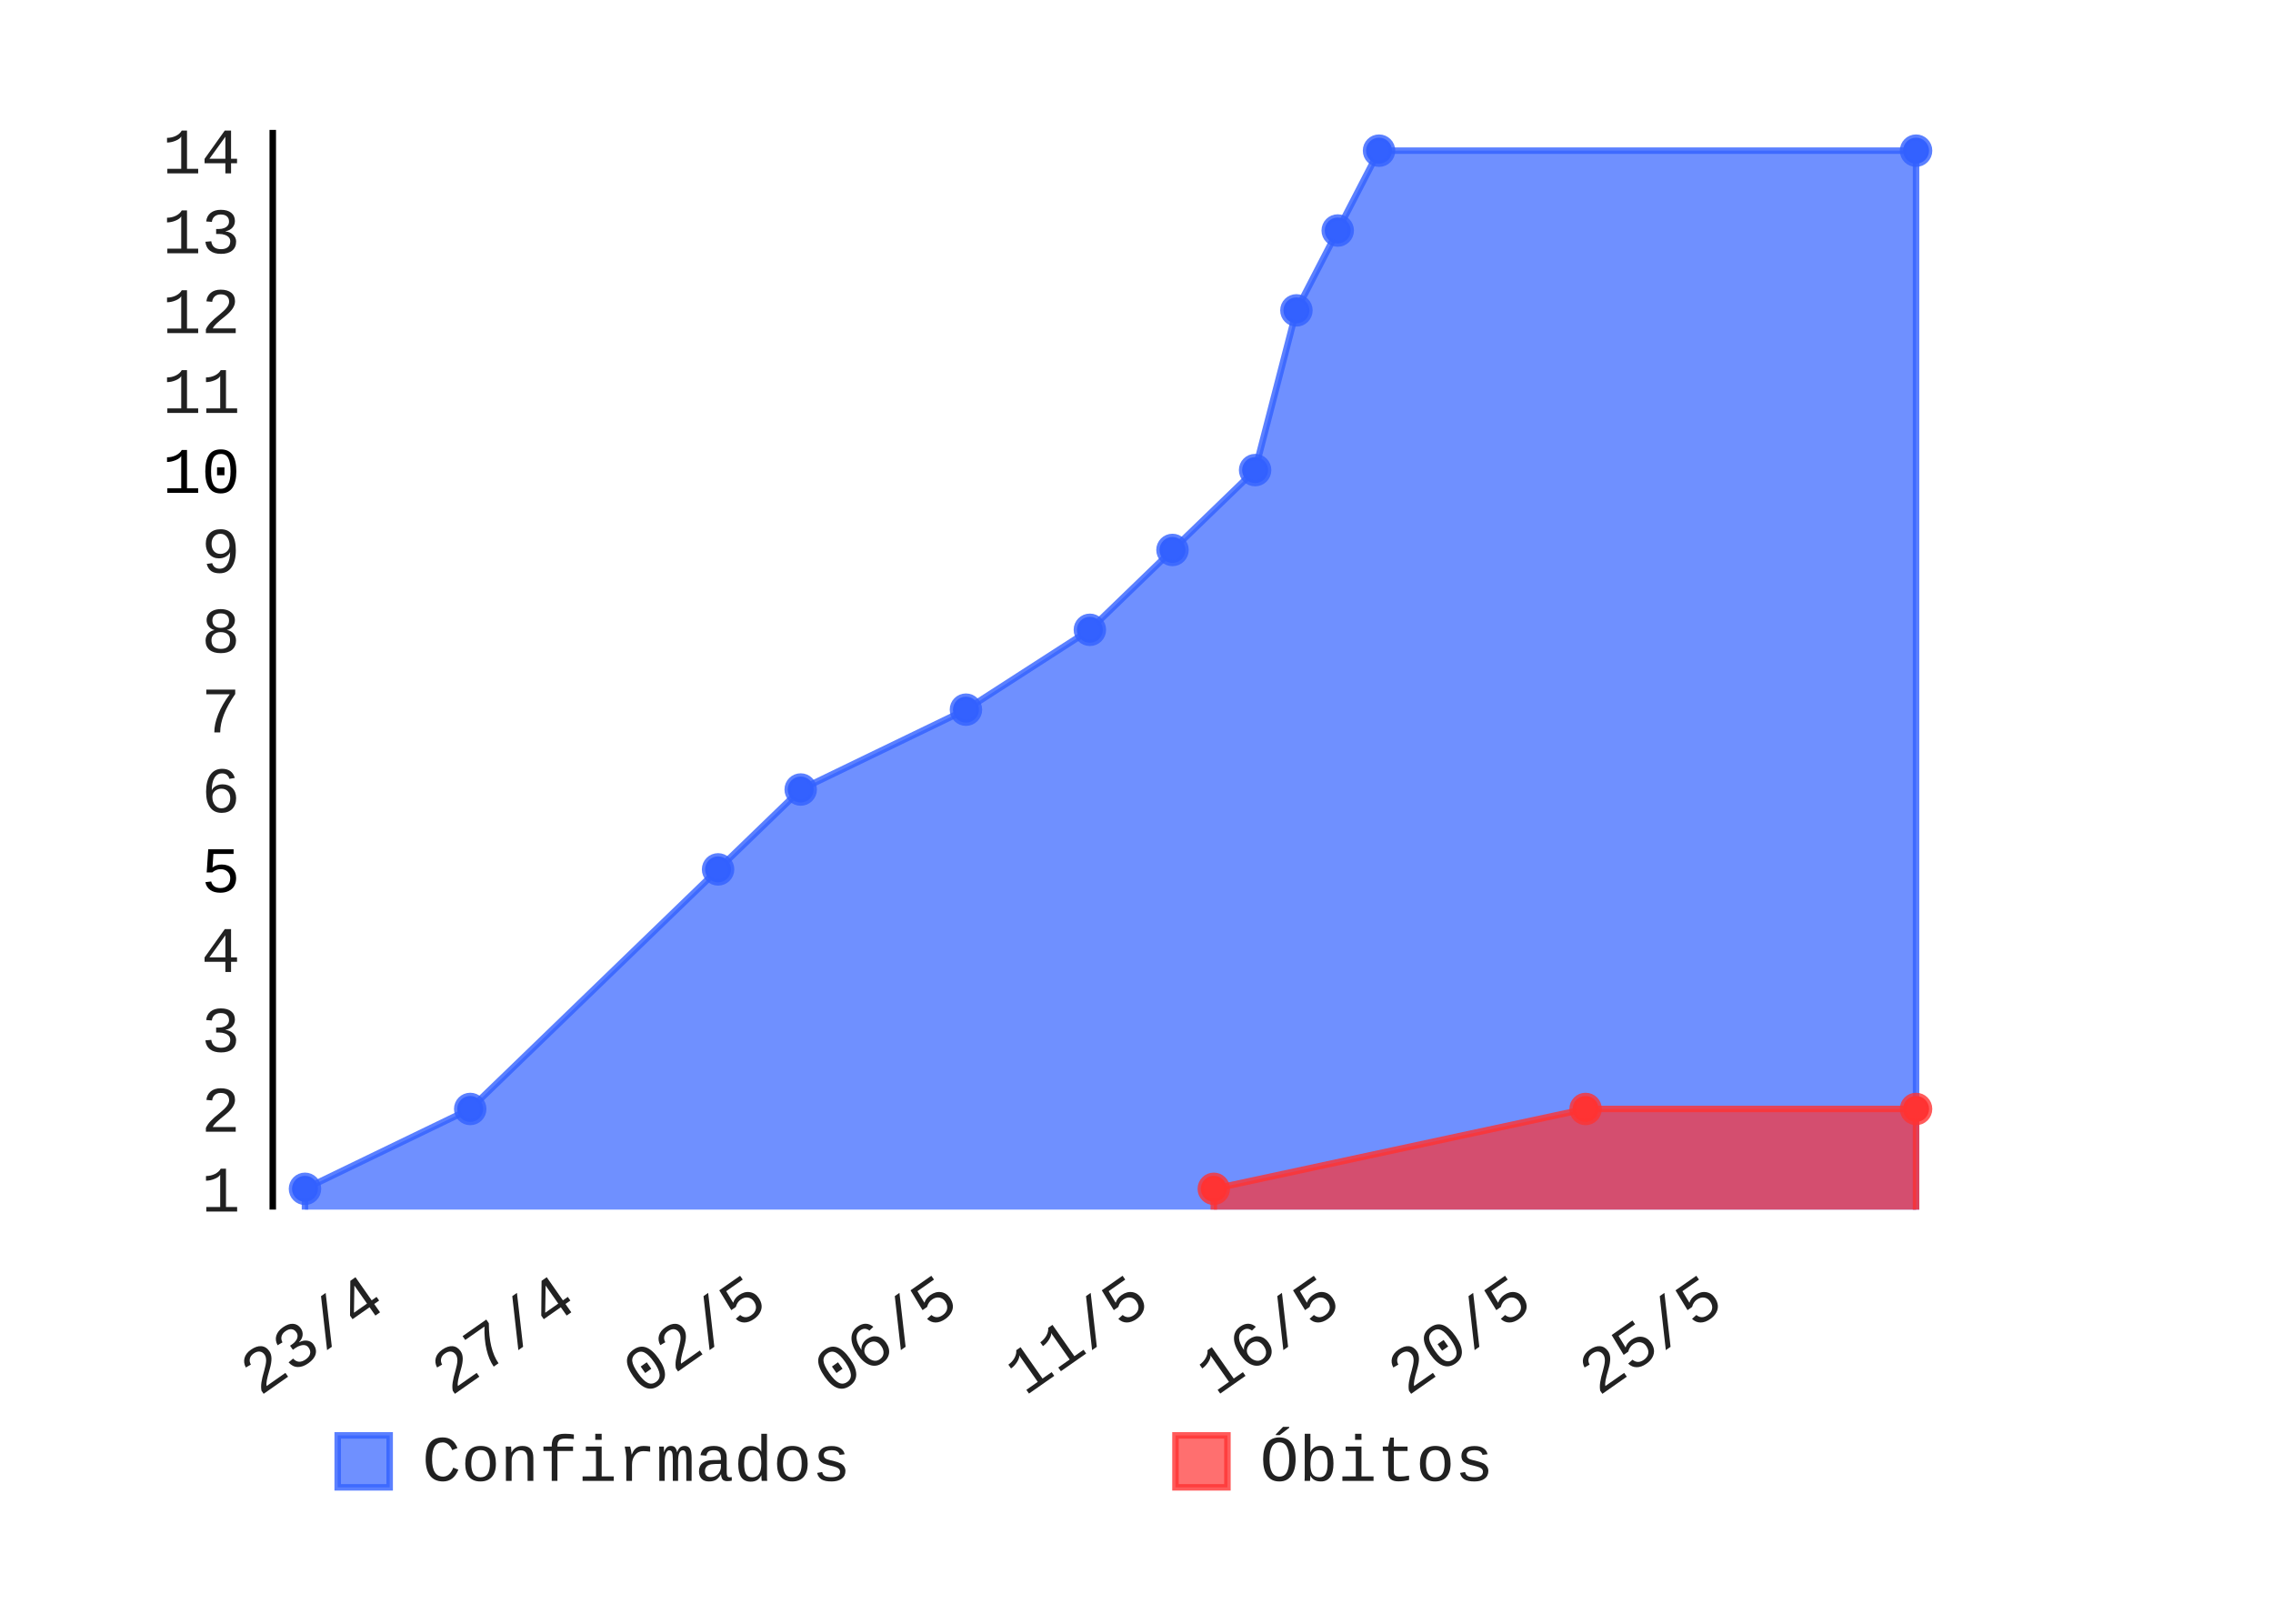
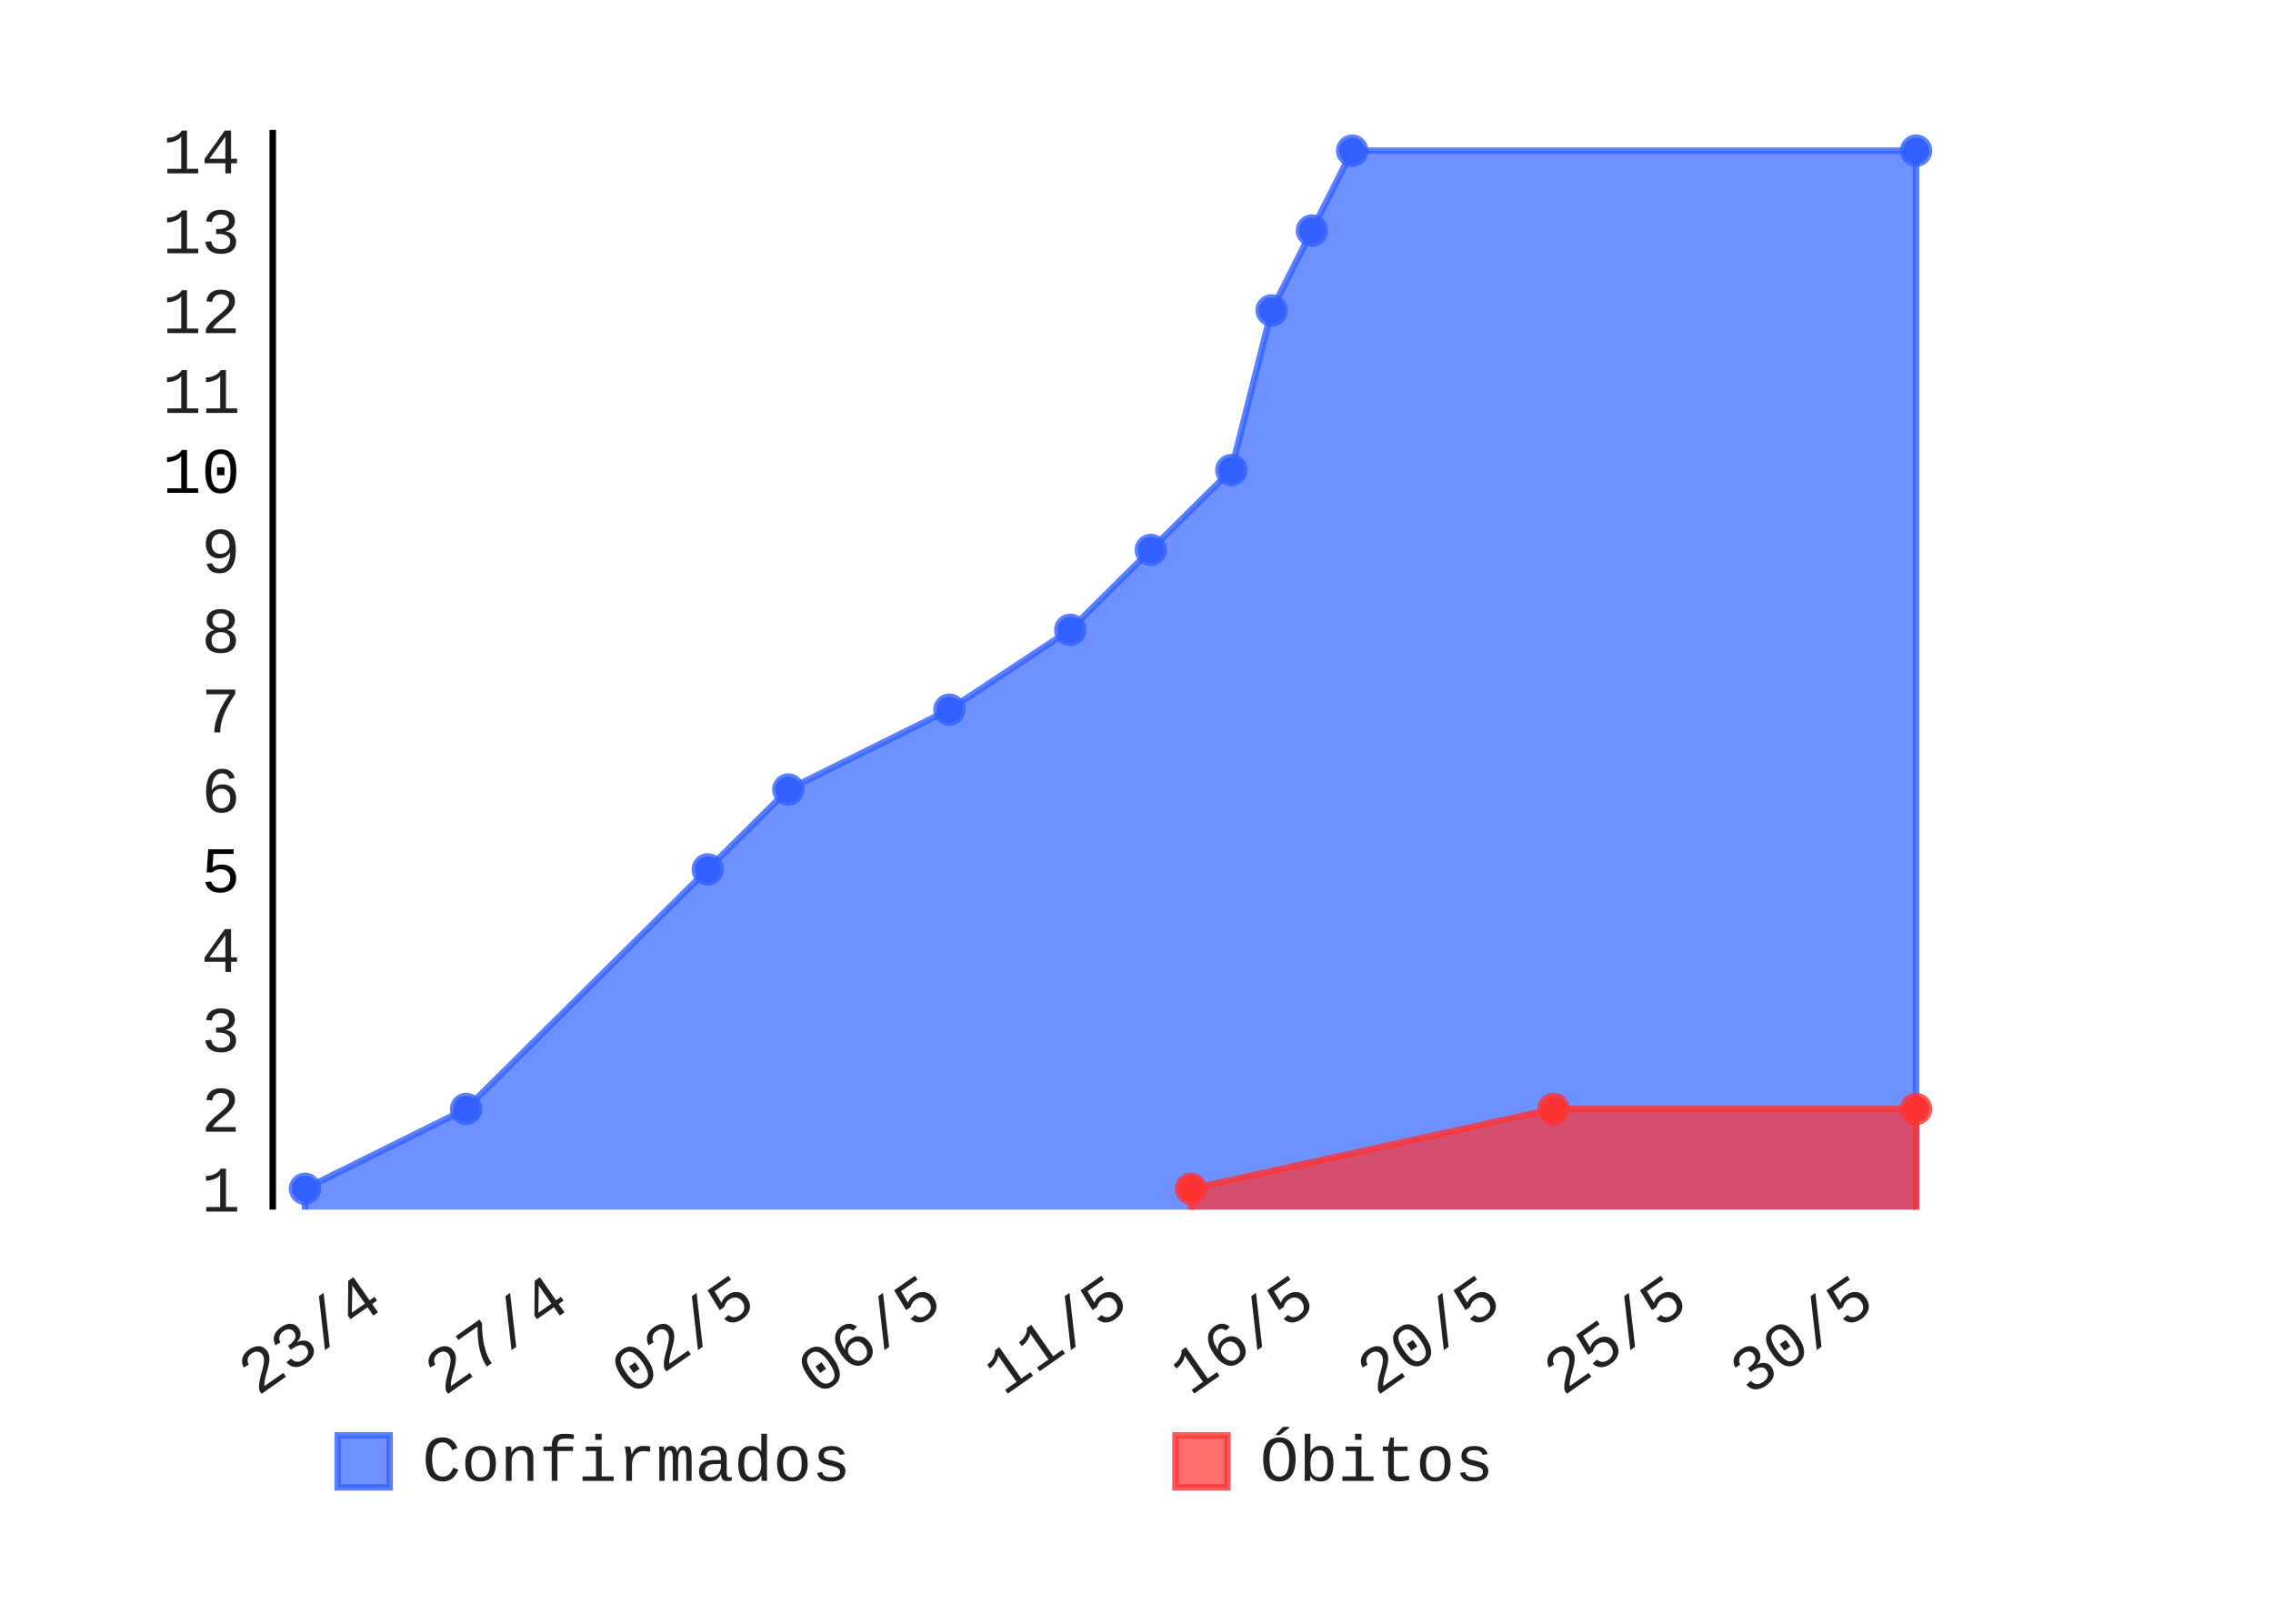
- <svg xmlns="http://www.w3.org/2000/svg" id="chart-f3964d56-9c33-43f3-8699-9792e66ceb94" class="pygal-chart" viewBox="0 0 350 250" width="350" height="250">
+ <svg xmlns="http://www.w3.org/2000/svg" id="chart-cff78daa-7e75-474c-80e7-706ef4bca946" class="pygal-chart" viewBox="0 0 350 250" width="350" height="250">
  <defs>
-     <style type="text/css">#chart-f3964d56-9c33-43f3-8699-9792e66ceb94{-webkit-user-select:none;-webkit-font-smoothing:antialiased;font-family:Consolas,"Liberation Mono",Menlo,Courier,monospace}#chart-f3964d56-9c33-43f3-8699-9792e66ceb94 .title{font-family:Consolas,"Liberation Mono",Menlo,Courier,monospace;font-size:8px}#chart-f3964d56-9c33-43f3-8699-9792e66ceb94 .legends .legend text{font-family:Consolas,"Liberation Mono",Menlo,Courier,monospace;font-size:10px}#chart-f3964d56-9c33-43f3-8699-9792e66ceb94 .axis text{font-family:Consolas,"Liberation Mono",Menlo,Courier,monospace;font-size:10px}#chart-f3964d56-9c33-43f3-8699-9792e66ceb94 .axis text.major{font-family:Consolas,"Liberation Mono",Menlo,Courier,monospace;font-size:10px}#chart-f3964d56-9c33-43f3-8699-9792e66ceb94 .text-overlay text.value{font-family:Consolas,"Liberation Mono",Menlo,Courier,monospace;font-size:16px}#chart-f3964d56-9c33-43f3-8699-9792e66ceb94 .text-overlay text.label{font-family:Consolas,"Liberation Mono",Menlo,Courier,monospace;font-size:10px}#chart-f3964d56-9c33-43f3-8699-9792e66ceb94 .tooltip{font-family:Consolas,"Liberation Mono",Menlo,Courier,monospace;font-size:12px}#chart-f3964d56-9c33-43f3-8699-9792e66ceb94 text.no_data{font-family:Consolas,"Liberation Mono",Menlo,Courier,monospace;font-size:64px}
- #chart-f3964d56-9c33-43f3-8699-9792e66ceb94{background-color:transparent}#chart-f3964d56-9c33-43f3-8699-9792e66ceb94 path,#chart-f3964d56-9c33-43f3-8699-9792e66ceb94 line,#chart-f3964d56-9c33-43f3-8699-9792e66ceb94 rect,#chart-f3964d56-9c33-43f3-8699-9792e66ceb94 circle{-webkit-transition:150ms;-moz-transition:150ms;transition:150ms}#chart-f3964d56-9c33-43f3-8699-9792e66ceb94 .graph &gt; .background{fill:transparent}#chart-f3964d56-9c33-43f3-8699-9792e66ceb94 .plot &gt; .background{fill:rgba(255,255,255,1)}#chart-f3964d56-9c33-43f3-8699-9792e66ceb94 .graph{fill:rgba(0,0,0,.87)}#chart-f3964d56-9c33-43f3-8699-9792e66ceb94 text.no_data{fill:rgba(0,0,0,1)}#chart-f3964d56-9c33-43f3-8699-9792e66ceb94 .title{fill:rgba(0,0,0,1)}#chart-f3964d56-9c33-43f3-8699-9792e66ceb94 .legends .legend text{fill:rgba(0,0,0,.87)}#chart-f3964d56-9c33-43f3-8699-9792e66ceb94 .legends .legend:hover text{fill:rgba(0,0,0,1)}#chart-f3964d56-9c33-43f3-8699-9792e66ceb94 .axis .line{stroke:rgba(0,0,0,1)}#chart-f3964d56-9c33-43f3-8699-9792e66ceb94 .axis .guide.line{stroke:rgba(0,0,0,.54)}#chart-f3964d56-9c33-43f3-8699-9792e66ceb94 .axis .major.line{stroke:rgba(0,0,0,.87)}#chart-f3964d56-9c33-43f3-8699-9792e66ceb94 .axis text.major{fill:rgba(0,0,0,1)}#chart-f3964d56-9c33-43f3-8699-9792e66ceb94 .axis.y .guides:hover .guide.line,#chart-f3964d56-9c33-43f3-8699-9792e66ceb94 .line-graph .axis.x .guides:hover .guide.line,#chart-f3964d56-9c33-43f3-8699-9792e66ceb94 .stackedline-graph .axis.x .guides:hover .guide.line,#chart-f3964d56-9c33-43f3-8699-9792e66ceb94 .xy-graph .axis.x .guides:hover .guide.line{stroke:rgba(0,0,0,1)}#chart-f3964d56-9c33-43f3-8699-9792e66ceb94 .axis .guides:hover text{fill:rgba(0,0,0,1)}#chart-f3964d56-9c33-43f3-8699-9792e66ceb94 .reactive{fill-opacity:.7;stroke-opacity:.8}#chart-f3964d56-9c33-43f3-8699-9792e66ceb94 .ci{stroke:rgba(0,0,0,.87)}#chart-f3964d56-9c33-43f3-8699-9792e66ceb94 .reactive.active,#chart-f3964d56-9c33-43f3-8699-9792e66ceb94 .active .reactive{fill-opacity:.8;stroke-opacity:.9;stroke-width:4}#chart-f3964d56-9c33-43f3-8699-9792e66ceb94 .ci .reactive.active{stroke-width:1.5}#chart-f3964d56-9c33-43f3-8699-9792e66ceb94 .series text{fill:rgba(0,0,0,1)}#chart-f3964d56-9c33-43f3-8699-9792e66ceb94 .tooltip rect{fill:rgba(255,255,255,1);stroke:rgba(0,0,0,1);-webkit-transition:opacity 150ms;-moz-transition:opacity 150ms;transition:opacity 150ms}#chart-f3964d56-9c33-43f3-8699-9792e66ceb94 .tooltip .label{fill:rgba(0,0,0,.87)}#chart-f3964d56-9c33-43f3-8699-9792e66ceb94 .tooltip .label{fill:rgba(0,0,0,.87)}#chart-f3964d56-9c33-43f3-8699-9792e66ceb94 .tooltip .legend{font-size:.8em;fill:rgba(0,0,0,.54)}#chart-f3964d56-9c33-43f3-8699-9792e66ceb94 .tooltip .x_label{font-size:.6em;fill:rgba(0,0,0,1)}#chart-f3964d56-9c33-43f3-8699-9792e66ceb94 .tooltip .xlink{font-size:.5em;text-decoration:underline}#chart-f3964d56-9c33-43f3-8699-9792e66ceb94 .tooltip .value{font-size:1.5em}#chart-f3964d56-9c33-43f3-8699-9792e66ceb94 .bound{font-size:.5em}#chart-f3964d56-9c33-43f3-8699-9792e66ceb94 .max-value{font-size:.75em;fill:rgba(0,0,0,.54)}#chart-f3964d56-9c33-43f3-8699-9792e66ceb94 .map-element{fill:rgba(255,255,255,1);stroke:rgba(0,0,0,.54) !important}#chart-f3964d56-9c33-43f3-8699-9792e66ceb94 .map-element .reactive{fill-opacity:inherit;stroke-opacity:inherit}#chart-f3964d56-9c33-43f3-8699-9792e66ceb94 .color-0,#chart-f3964d56-9c33-43f3-8699-9792e66ceb94 .color-0 a:visited{stroke:#3361FF;fill:#3361FF}#chart-f3964d56-9c33-43f3-8699-9792e66ceb94 .color-1,#chart-f3964d56-9c33-43f3-8699-9792e66ceb94 .color-1 a:visited{stroke:#FF3333;fill:#FF3333}#chart-f3964d56-9c33-43f3-8699-9792e66ceb94 .text-overlay .color-0 text{fill:black}#chart-f3964d56-9c33-43f3-8699-9792e66ceb94 .text-overlay .color-1 text{fill:black}
- #chart-f3964d56-9c33-43f3-8699-9792e66ceb94 text.no_data{text-anchor:middle}#chart-f3964d56-9c33-43f3-8699-9792e66ceb94 .guide.line{fill:none}#chart-f3964d56-9c33-43f3-8699-9792e66ceb94 .centered{text-anchor:middle}#chart-f3964d56-9c33-43f3-8699-9792e66ceb94 .title{text-anchor:middle}#chart-f3964d56-9c33-43f3-8699-9792e66ceb94 .legends .legend text{fill-opacity:1}#chart-f3964d56-9c33-43f3-8699-9792e66ceb94 .axis.x text{text-anchor:middle}#chart-f3964d56-9c33-43f3-8699-9792e66ceb94 .axis.x:not(.web) text[transform]{text-anchor:start}#chart-f3964d56-9c33-43f3-8699-9792e66ceb94 .axis.x:not(.web) text[transform].backwards{text-anchor:end}#chart-f3964d56-9c33-43f3-8699-9792e66ceb94 .axis.y text{text-anchor:end}#chart-f3964d56-9c33-43f3-8699-9792e66ceb94 .axis.y text[transform].backwards{text-anchor:start}#chart-f3964d56-9c33-43f3-8699-9792e66ceb94 .axis.y2 text{text-anchor:start}#chart-f3964d56-9c33-43f3-8699-9792e66ceb94 .axis.y2 text[transform].backwards{text-anchor:end}#chart-f3964d56-9c33-43f3-8699-9792e66ceb94 .axis .guide.line{stroke-dasharray:4,4}#chart-f3964d56-9c33-43f3-8699-9792e66ceb94 .axis .major.guide.line{stroke-dasharray:6,6}#chart-f3964d56-9c33-43f3-8699-9792e66ceb94 .horizontal .axis.y .guide.line,#chart-f3964d56-9c33-43f3-8699-9792e66ceb94 .horizontal .axis.y2 .guide.line,#chart-f3964d56-9c33-43f3-8699-9792e66ceb94 .vertical .axis.x .guide.line{opacity:0}#chart-f3964d56-9c33-43f3-8699-9792e66ceb94 .horizontal .axis.always_show .guide.line,#chart-f3964d56-9c33-43f3-8699-9792e66ceb94 .vertical .axis.always_show .guide.line{opacity:1 !important}#chart-f3964d56-9c33-43f3-8699-9792e66ceb94 .axis.y .guides:hover .guide.line,#chart-f3964d56-9c33-43f3-8699-9792e66ceb94 .axis.y2 .guides:hover .guide.line,#chart-f3964d56-9c33-43f3-8699-9792e66ceb94 .axis.x .guides:hover .guide.line{opacity:1}#chart-f3964d56-9c33-43f3-8699-9792e66ceb94 .axis .guides:hover text{opacity:1}#chart-f3964d56-9c33-43f3-8699-9792e66ceb94 .nofill{fill:none}#chart-f3964d56-9c33-43f3-8699-9792e66ceb94 .subtle-fill{fill-opacity:.2}#chart-f3964d56-9c33-43f3-8699-9792e66ceb94 .dot{stroke-width:1px;fill-opacity:1}#chart-f3964d56-9c33-43f3-8699-9792e66ceb94 .dot.active{stroke-width:5px}#chart-f3964d56-9c33-43f3-8699-9792e66ceb94 .dot.negative{fill:transparent}#chart-f3964d56-9c33-43f3-8699-9792e66ceb94 text,#chart-f3964d56-9c33-43f3-8699-9792e66ceb94 tspan{stroke:none !important}#chart-f3964d56-9c33-43f3-8699-9792e66ceb94 .series text.active{opacity:1}#chart-f3964d56-9c33-43f3-8699-9792e66ceb94 .tooltip rect{fill-opacity:.95;stroke-width:.5}#chart-f3964d56-9c33-43f3-8699-9792e66ceb94 .tooltip text{fill-opacity:1}#chart-f3964d56-9c33-43f3-8699-9792e66ceb94 .showable{visibility:hidden}#chart-f3964d56-9c33-43f3-8699-9792e66ceb94 .showable.shown{visibility:visible}#chart-f3964d56-9c33-43f3-8699-9792e66ceb94 .gauge-background{fill:rgba(229,229,229,1);stroke:none}#chart-f3964d56-9c33-43f3-8699-9792e66ceb94 .bg-lines{stroke:transparent;stroke-width:2px}</style>
+     <style type="text/css">#chart-cff78daa-7e75-474c-80e7-706ef4bca946{-webkit-user-select:none;-webkit-font-smoothing:antialiased;font-family:Consolas,"Liberation Mono",Menlo,Courier,monospace}#chart-cff78daa-7e75-474c-80e7-706ef4bca946 .title{font-family:Consolas,"Liberation Mono",Menlo,Courier,monospace;font-size:8px}#chart-cff78daa-7e75-474c-80e7-706ef4bca946 .legends .legend text{font-family:Consolas,"Liberation Mono",Menlo,Courier,monospace;font-size:10px}#chart-cff78daa-7e75-474c-80e7-706ef4bca946 .axis text{font-family:Consolas,"Liberation Mono",Menlo,Courier,monospace;font-size:10px}#chart-cff78daa-7e75-474c-80e7-706ef4bca946 .axis text.major{font-family:Consolas,"Liberation Mono",Menlo,Courier,monospace;font-size:10px}#chart-cff78daa-7e75-474c-80e7-706ef4bca946 .text-overlay text.value{font-family:Consolas,"Liberation Mono",Menlo,Courier,monospace;font-size:16px}#chart-cff78daa-7e75-474c-80e7-706ef4bca946 .text-overlay text.label{font-family:Consolas,"Liberation Mono",Menlo,Courier,monospace;font-size:10px}#chart-cff78daa-7e75-474c-80e7-706ef4bca946 .tooltip{font-family:Consolas,"Liberation Mono",Menlo,Courier,monospace;font-size:12px}#chart-cff78daa-7e75-474c-80e7-706ef4bca946 text.no_data{font-family:Consolas,"Liberation Mono",Menlo,Courier,monospace;font-size:64px}
+ #chart-cff78daa-7e75-474c-80e7-706ef4bca946{background-color:transparent}#chart-cff78daa-7e75-474c-80e7-706ef4bca946 path,#chart-cff78daa-7e75-474c-80e7-706ef4bca946 line,#chart-cff78daa-7e75-474c-80e7-706ef4bca946 rect,#chart-cff78daa-7e75-474c-80e7-706ef4bca946 circle{-webkit-transition:150ms;-moz-transition:150ms;transition:150ms}#chart-cff78daa-7e75-474c-80e7-706ef4bca946 .graph &gt; .background{fill:transparent}#chart-cff78daa-7e75-474c-80e7-706ef4bca946 .plot &gt; .background{fill:rgba(255,255,255,1)}#chart-cff78daa-7e75-474c-80e7-706ef4bca946 .graph{fill:rgba(0,0,0,.87)}#chart-cff78daa-7e75-474c-80e7-706ef4bca946 text.no_data{fill:rgba(0,0,0,1)}#chart-cff78daa-7e75-474c-80e7-706ef4bca946 .title{fill:rgba(0,0,0,1)}#chart-cff78daa-7e75-474c-80e7-706ef4bca946 .legends .legend text{fill:rgba(0,0,0,.87)}#chart-cff78daa-7e75-474c-80e7-706ef4bca946 .legends .legend:hover text{fill:rgba(0,0,0,1)}#chart-cff78daa-7e75-474c-80e7-706ef4bca946 .axis .line{stroke:rgba(0,0,0,1)}#chart-cff78daa-7e75-474c-80e7-706ef4bca946 .axis .guide.line{stroke:rgba(0,0,0,.54)}#chart-cff78daa-7e75-474c-80e7-706ef4bca946 .axis .major.line{stroke:rgba(0,0,0,.87)}#chart-cff78daa-7e75-474c-80e7-706ef4bca946 .axis text.major{fill:rgba(0,0,0,1)}#chart-cff78daa-7e75-474c-80e7-706ef4bca946 .axis.y .guides:hover .guide.line,#chart-cff78daa-7e75-474c-80e7-706ef4bca946 .line-graph .axis.x .guides:hover .guide.line,#chart-cff78daa-7e75-474c-80e7-706ef4bca946 .stackedline-graph .axis.x .guides:hover .guide.line,#chart-cff78daa-7e75-474c-80e7-706ef4bca946 .xy-graph .axis.x .guides:hover .guide.line{stroke:rgba(0,0,0,1)}#chart-cff78daa-7e75-474c-80e7-706ef4bca946 .axis .guides:hover text{fill:rgba(0,0,0,1)}#chart-cff78daa-7e75-474c-80e7-706ef4bca946 .reactive{fill-opacity:.7;stroke-opacity:.8}#chart-cff78daa-7e75-474c-80e7-706ef4bca946 .ci{stroke:rgba(0,0,0,.87)}#chart-cff78daa-7e75-474c-80e7-706ef4bca946 .reactive.active,#chart-cff78daa-7e75-474c-80e7-706ef4bca946 .active .reactive{fill-opacity:.8;stroke-opacity:.9;stroke-width:4}#chart-cff78daa-7e75-474c-80e7-706ef4bca946 .ci .reactive.active{stroke-width:1.5}#chart-cff78daa-7e75-474c-80e7-706ef4bca946 .series text{fill:rgba(0,0,0,1)}#chart-cff78daa-7e75-474c-80e7-706ef4bca946 .tooltip rect{fill:rgba(255,255,255,1);stroke:rgba(0,0,0,1);-webkit-transition:opacity 150ms;-moz-transition:opacity 150ms;transition:opacity 150ms}#chart-cff78daa-7e75-474c-80e7-706ef4bca946 .tooltip .label{fill:rgba(0,0,0,.87)}#chart-cff78daa-7e75-474c-80e7-706ef4bca946 .tooltip .label{fill:rgba(0,0,0,.87)}#chart-cff78daa-7e75-474c-80e7-706ef4bca946 .tooltip .legend{font-size:.8em;fill:rgba(0,0,0,.54)}#chart-cff78daa-7e75-474c-80e7-706ef4bca946 .tooltip .x_label{font-size:.6em;fill:rgba(0,0,0,1)}#chart-cff78daa-7e75-474c-80e7-706ef4bca946 .tooltip .xlink{font-size:.5em;text-decoration:underline}#chart-cff78daa-7e75-474c-80e7-706ef4bca946 .tooltip .value{font-size:1.5em}#chart-cff78daa-7e75-474c-80e7-706ef4bca946 .bound{font-size:.5em}#chart-cff78daa-7e75-474c-80e7-706ef4bca946 .max-value{font-size:.75em;fill:rgba(0,0,0,.54)}#chart-cff78daa-7e75-474c-80e7-706ef4bca946 .map-element{fill:rgba(255,255,255,1);stroke:rgba(0,0,0,.54) !important}#chart-cff78daa-7e75-474c-80e7-706ef4bca946 .map-element .reactive{fill-opacity:inherit;stroke-opacity:inherit}#chart-cff78daa-7e75-474c-80e7-706ef4bca946 .color-0,#chart-cff78daa-7e75-474c-80e7-706ef4bca946 .color-0 a:visited{stroke:#3361FF;fill:#3361FF}#chart-cff78daa-7e75-474c-80e7-706ef4bca946 .color-1,#chart-cff78daa-7e75-474c-80e7-706ef4bca946 .color-1 a:visited{stroke:#FF3333;fill:#FF3333}#chart-cff78daa-7e75-474c-80e7-706ef4bca946 .text-overlay .color-0 text{fill:black}#chart-cff78daa-7e75-474c-80e7-706ef4bca946 .text-overlay .color-1 text{fill:black}
+ #chart-cff78daa-7e75-474c-80e7-706ef4bca946 text.no_data{text-anchor:middle}#chart-cff78daa-7e75-474c-80e7-706ef4bca946 .guide.line{fill:none}#chart-cff78daa-7e75-474c-80e7-706ef4bca946 .centered{text-anchor:middle}#chart-cff78daa-7e75-474c-80e7-706ef4bca946 .title{text-anchor:middle}#chart-cff78daa-7e75-474c-80e7-706ef4bca946 .legends .legend text{fill-opacity:1}#chart-cff78daa-7e75-474c-80e7-706ef4bca946 .axis.x text{text-anchor:middle}#chart-cff78daa-7e75-474c-80e7-706ef4bca946 .axis.x:not(.web) text[transform]{text-anchor:start}#chart-cff78daa-7e75-474c-80e7-706ef4bca946 .axis.x:not(.web) text[transform].backwards{text-anchor:end}#chart-cff78daa-7e75-474c-80e7-706ef4bca946 .axis.y text{text-anchor:end}#chart-cff78daa-7e75-474c-80e7-706ef4bca946 .axis.y text[transform].backwards{text-anchor:start}#chart-cff78daa-7e75-474c-80e7-706ef4bca946 .axis.y2 text{text-anchor:start}#chart-cff78daa-7e75-474c-80e7-706ef4bca946 .axis.y2 text[transform].backwards{text-anchor:end}#chart-cff78daa-7e75-474c-80e7-706ef4bca946 .axis .guide.line{stroke-dasharray:4,4}#chart-cff78daa-7e75-474c-80e7-706ef4bca946 .axis .major.guide.line{stroke-dasharray:6,6}#chart-cff78daa-7e75-474c-80e7-706ef4bca946 .horizontal .axis.y .guide.line,#chart-cff78daa-7e75-474c-80e7-706ef4bca946 .horizontal .axis.y2 .guide.line,#chart-cff78daa-7e75-474c-80e7-706ef4bca946 .vertical .axis.x .guide.line{opacity:0}#chart-cff78daa-7e75-474c-80e7-706ef4bca946 .horizontal .axis.always_show .guide.line,#chart-cff78daa-7e75-474c-80e7-706ef4bca946 .vertical .axis.always_show .guide.line{opacity:1 !important}#chart-cff78daa-7e75-474c-80e7-706ef4bca946 .axis.y .guides:hover .guide.line,#chart-cff78daa-7e75-474c-80e7-706ef4bca946 .axis.y2 .guides:hover .guide.line,#chart-cff78daa-7e75-474c-80e7-706ef4bca946 .axis.x .guides:hover .guide.line{opacity:1}#chart-cff78daa-7e75-474c-80e7-706ef4bca946 .axis .guides:hover text{opacity:1}#chart-cff78daa-7e75-474c-80e7-706ef4bca946 .nofill{fill:none}#chart-cff78daa-7e75-474c-80e7-706ef4bca946 .subtle-fill{fill-opacity:.2}#chart-cff78daa-7e75-474c-80e7-706ef4bca946 .dot{stroke-width:1px;fill-opacity:1}#chart-cff78daa-7e75-474c-80e7-706ef4bca946 .dot.active{stroke-width:5px}#chart-cff78daa-7e75-474c-80e7-706ef4bca946 .dot.negative{fill:transparent}#chart-cff78daa-7e75-474c-80e7-706ef4bca946 text,#chart-cff78daa-7e75-474c-80e7-706ef4bca946 tspan{stroke:none !important}#chart-cff78daa-7e75-474c-80e7-706ef4bca946 .series text.active{opacity:1}#chart-cff78daa-7e75-474c-80e7-706ef4bca946 .tooltip rect{fill-opacity:.95;stroke-width:.5}#chart-cff78daa-7e75-474c-80e7-706ef4bca946 .tooltip text{fill-opacity:1}#chart-cff78daa-7e75-474c-80e7-706ef4bca946 .showable{visibility:hidden}#chart-cff78daa-7e75-474c-80e7-706ef4bca946 .showable.shown{visibility:visible}#chart-cff78daa-7e75-474c-80e7-706ef4bca946 .gauge-background{fill:rgba(229,229,229,1);stroke:none}#chart-cff78daa-7e75-474c-80e7-706ef4bca946 .bg-lines{stroke:transparent;stroke-width:2px}</style>
  </defs>
  <g class="graph datetimeline-graph vertical">
    <rect x="0" y="0" width="350" height="250" class="background" />
    <g transform="translate(42, 20)" class="plot">
      <rect x="0" y="0" width="258.0" height="166.234" class="background" />
      <g class="axis y">
        <g class="guides">
          <text x="-5" y="166.537" class="">1</text>
        </g>
        <g class="guides">
          <text x="-5" y="154.242" class="">2</text>
        </g>
        <g class="guides">
          <text x="-5" y="141.947" class="">3</text>
        </g>
        <g class="guides">
          <text x="-5" y="129.651" class="">4</text>
        </g>
        <g class="guides">
          <text x="-5" y="117.356" class="major">5</text>
        </g>
        <g class="guides">
          <text x="-5" y="105.06" class="">6</text>
        </g>
        <g class="guides">
          <text x="-5" y="92.765" class="">7</text>
        </g>
        <g class="guides">
          <text x="-5" y="80.469" class="">8</text>
        </g>
        <g class="guides">
          <text x="-5" y="68.174" class="">9</text>
        </g>
        <g class="guides">
          <text x="-5" y="55.879" class="major">10</text>
        </g>
        <g class="guides">
          <text x="-5" y="43.583" class="">11</text>
        </g>
        <g class="guides">
          <text x="-5" y="31.288" class="">12</text>
        </g>
        <g class="guides">
          <text x="-5" y="18.992" class="">13</text>
        </g>
        <g class="guides">
          <text x="-5" y="6.697" class="">14</text>
        </g>
      </g>
      <g class="axis x">
        <path d="M0 0 v166.234" class="line" />
        <g class="guides">
-           <path d="M17.683 0 v166.234" class="guide line" />
-           <text x="17.683" y="181.234" class="backwards" transform="rotate(325 17.68343 181.2342)">23/4</text>
+           <path d="M17.365 0 v166.234" class="guide line" />
+           <text x="17.365" y="181.234" class="backwards" transform="rotate(325 17.36538 181.2342)">23/4</text>
        </g>
        <g class="guides">
-           <path d="M47.132 0 v166.234" class="guide line" />
-           <text x="47.132" y="181.234" class="backwards" transform="rotate(325 47.13226 181.2342)">27/4</text>
+           <path d="M46.078 0 v166.234" class="guide line" />
+           <text x="46.078" y="181.234" class="backwards" transform="rotate(325 46.07799 181.2342)">27/4</text>
        </g>
        <g class="guides">
-           <path d="M76.581 0 v166.234" class="guide line" />
-           <text x="76.581" y="181.234" class="backwards" transform="rotate(325 76.58109 181.2342)">02/5</text>
+           <path d="M74.791 0 v166.234" class="guide line" />
+           <text x="74.791" y="181.234" class="backwards" transform="rotate(325 74.7906 181.2342)">02/5</text>
        </g>
        <g class="guides">
-           <path d="M106.03 0 v166.234" class="guide line" />
-           <text x="106.03" y="181.234" class="backwards" transform="rotate(325 106.0299 181.2342)">06/5</text>
+           <path d="M103.503 0 v166.234" class="guide line" />
+           <text x="103.503" y="181.234" class="backwards" transform="rotate(325 103.5032 181.2342)">06/5</text>
        </g>
        <g class="guides">
-           <path d="M135.479 0 v166.234" class="guide line" />
-           <text x="135.479" y="181.234" class="backwards" transform="rotate(325 135.4787 181.2342)">11/5</text>
+           <path d="M132.216 0 v166.234" class="guide line" />
+           <text x="132.216" y="181.234" class="backwards" transform="rotate(325 132.2158 181.2342)">11/5</text>
        </g>
        <g class="guides">
-           <path d="M164.928 0 v166.234" class="guide line" />
-           <text x="164.928" y="181.234" class="backwards" transform="rotate(325 164.9276 181.2342)">16/5</text>
+           <path d="M160.928 0 v166.234" class="guide line" />
+           <text x="160.928" y="181.234" class="backwards" transform="rotate(325 160.9284 181.2342)">16/5</text>
        </g>
        <g class="guides">
-           <path d="M194.376 0 v166.234" class="guide line" />
-           <text x="194.376" y="181.234" class="backwards" transform="rotate(325 194.3764 181.2342)">20/5</text>
+           <path d="M189.641 0 v166.234" class="guide line" />
+           <text x="189.641" y="181.234" class="backwards" transform="rotate(325 189.641 181.2342)">20/5</text>
        </g>
        <g class="guides">
-           <path d="M223.825 0 v166.234" class="guide line" />
-           <text x="223.825" y="181.234" class="backwards" transform="rotate(325 223.8252 181.2342)">25/5</text>
+           <path d="M218.354 0 v166.234" class="guide line" />
+           <text x="218.354" y="181.234" class="backwards" transform="rotate(325 218.3536 181.2342)">25/5</text>
+         </g>
+         <g class="guides">
+           <path d="M247.066 0 v166.234" class="guide line" />
+           <text x="247.066" y="181.234" class="backwards" transform="rotate(325 247.0662 181.2342)">30/5</text>
        </g>
      </g>
      <g class="series serie-0 color-0">
-         <path d="M4.962 166.234 L4.962 163.037 30.405 150.742 68.571 113.856 81.293 101.56 106.737 89.265 125.82 76.969 138.541 64.674 151.263 52.379 157.624 27.788 163.985 15.492 170.346 3.197 253.038 3.197 253.038 166.234" class="line reactive" />
+         <path d="M4.962 166.234 L4.962 163.037 29.769 150.742 66.981 113.856 79.385 101.56 104.192 89.265 122.798 76.969 135.202 64.674 147.606 52.379 153.808 27.788 160.01 15.492 166.212 3.197 253.038 3.197 253.038 166.234" class="line reactive" />
      </g>
      <g class="series serie-1 color-1">
-         <path d="M144.902 166.234 L144.902 163.037 202.151 150.742 253.038 150.742 253.038 166.234" class="line reactive" />
+         <path d="M141.404 166.234 L141.404 163.037 197.221 150.742 253.038 150.742 253.038 166.234" class="line reactive" />
      </g>
    </g>
    <g class="titles" />
    <g transform="translate(42, 20)" class="plot overlay">
      <g class="series serie-0 color-0">
        <g class="dots">
          <circle cx="4.962" cy="163.037" r="2" class="dot reactive tooltip-trigger" />
        </g>
        <g class="dots">
-           <circle cx="30.405" cy="150.742" r="2" class="dot reactive tooltip-trigger" />
+           <circle cx="29.769" cy="150.742" r="2" class="dot reactive tooltip-trigger" />
        </g>
        <g class="dots">
-           <circle cx="68.571" cy="113.856" r="2" class="dot reactive tooltip-trigger" />
+           <circle cx="66.981" cy="113.856" r="2" class="dot reactive tooltip-trigger" />
        </g>
        <g class="dots">
-           <circle cx="81.293" cy="101.56" r="2" class="dot reactive tooltip-trigger" />
+           <circle cx="79.385" cy="101.56" r="2" class="dot reactive tooltip-trigger" />
        </g>
        <g class="dots">
-           <circle cx="106.737" cy="89.265" r="2" class="dot reactive tooltip-trigger" />
+           <circle cx="104.192" cy="89.265" r="2" class="dot reactive tooltip-trigger" />
        </g>
        <g class="dots">
-           <circle cx="125.82" cy="76.969" r="2" class="dot reactive tooltip-trigger" />
+           <circle cx="122.798" cy="76.969" r="2" class="dot reactive tooltip-trigger" />
        </g>
        <g class="dots">
-           <circle cx="138.541" cy="64.674" r="2" class="dot reactive tooltip-trigger" />
+           <circle cx="135.202" cy="64.674" r="2" class="dot reactive tooltip-trigger" />
        </g>
        <g class="dots">
-           <circle cx="151.263" cy="52.379" r="2" class="dot reactive tooltip-trigger" />
+           <circle cx="147.606" cy="52.379" r="2" class="dot reactive tooltip-trigger" />
        </g>
        <g class="dots">
-           <circle cx="157.624" cy="27.788" r="2" class="dot reactive tooltip-trigger" />
+           <circle cx="153.808" cy="27.788" r="2" class="dot reactive tooltip-trigger" />
        </g>
        <g class="dots">
-           <circle cx="163.985" cy="15.492" r="2" class="dot reactive tooltip-trigger" />
+           <circle cx="160.01" cy="15.492" r="2" class="dot reactive tooltip-trigger" />
        </g>
        <g class="dots">
-           <circle cx="170.346" cy="3.197" r="2" class="dot reactive tooltip-trigger" />
+           <circle cx="166.212" cy="3.197" r="2" class="dot reactive tooltip-trigger" />
        </g>
        <g class="dots">
          <circle cx="253.038" cy="3.197" r="2" class="dot reactive tooltip-trigger" />
        </g>
      </g>
      <g class="series serie-1 color-1">
        <g class="dots">
-           <circle cx="144.902" cy="163.037" r="2" class="dot reactive tooltip-trigger" />
+           <circle cx="141.404" cy="163.037" r="2" class="dot reactive tooltip-trigger" />
        </g>
        <g class="dots">
-           <circle cx="202.151" cy="150.742" r="2" class="dot reactive tooltip-trigger" />
+           <circle cx="197.221" cy="150.742" r="2" class="dot reactive tooltip-trigger" />
        </g>
        <g class="dots">
          <circle cx="253.038" cy="150.742" r="2" class="dot reactive tooltip-trigger" />
        </g>
      </g>
    </g>
    <g transform="translate(42, 20)" class="plot text-overlay">
      <g class="series serie-0 color-0" />
      <g class="series serie-1 color-1" />
    </g>
    <g transform="translate(42, 20)" class="plot tooltip-overlay">
      <g transform="translate(0 0)" style="opacity: 0" class="tooltip">
        <rect rx="10" ry="10" width="0" height="0" class="tooltip-box" />
        <g class="text" />
      </g>
    </g>
    <g transform="translate(52, 220)" class="legends">
      <g id="activate-serie-0" class="legend reactive activate-serie">
        <rect x="0.0" y="1.0" width="8" height="8" class="color-0 reactive" />
        <text x="13.0" y="8.0">Confirmados</text>
      </g>
      <g id="activate-serie-1" class="legend reactive activate-serie">
        <rect x="129.0" y="1.0" width="8" height="8" class="color-1 reactive" />
        <text x="142.0" y="8.0">Óbitos</text>
      </g>
    </g>
  </g>
</svg>
